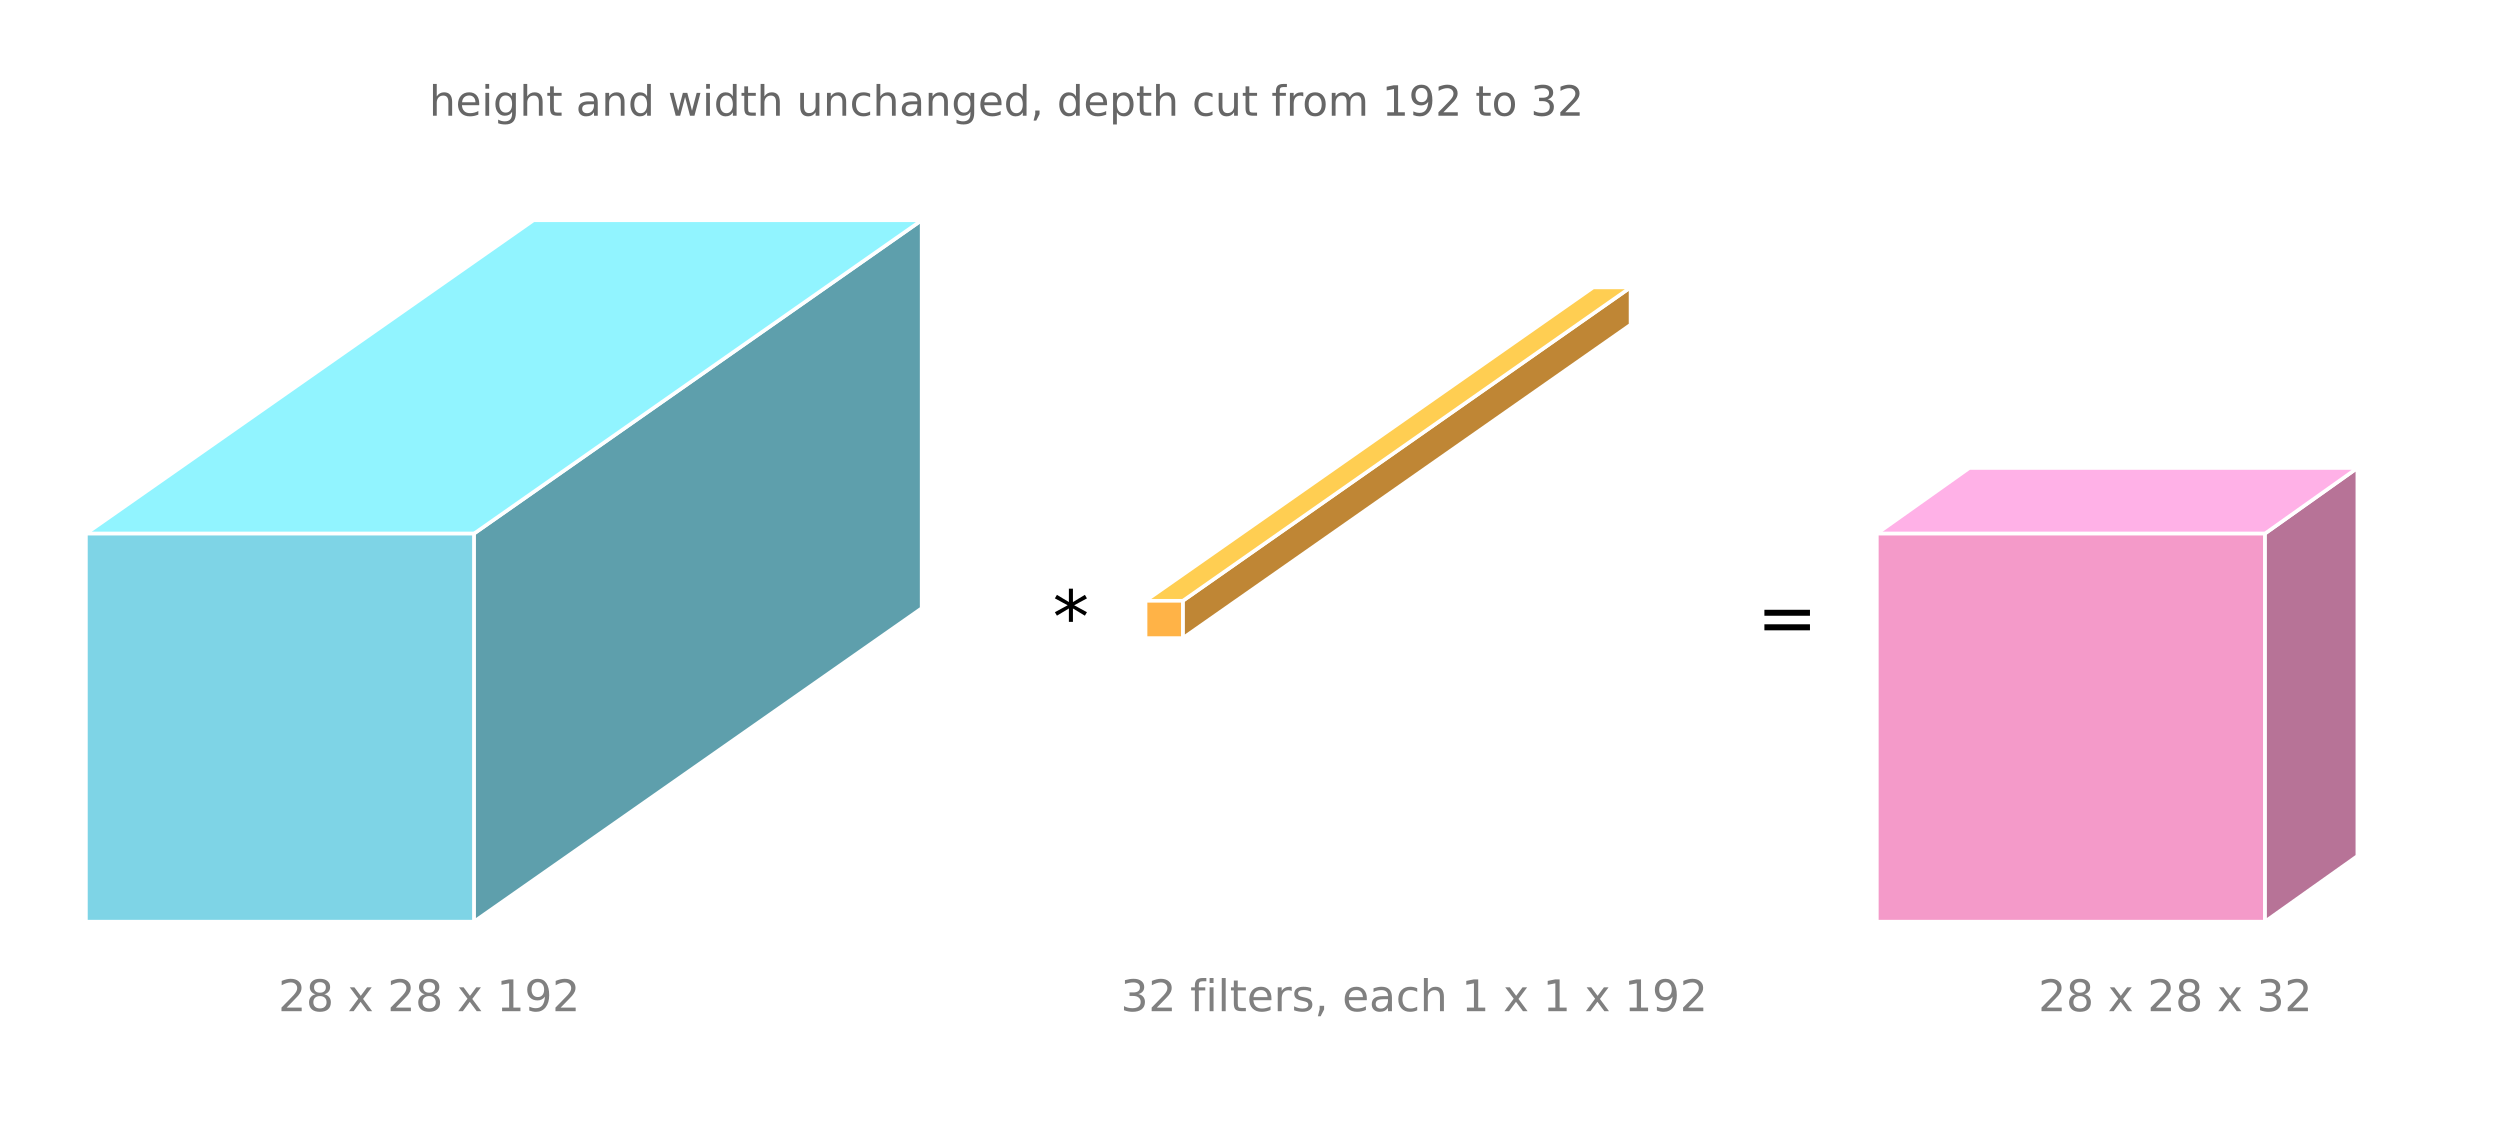
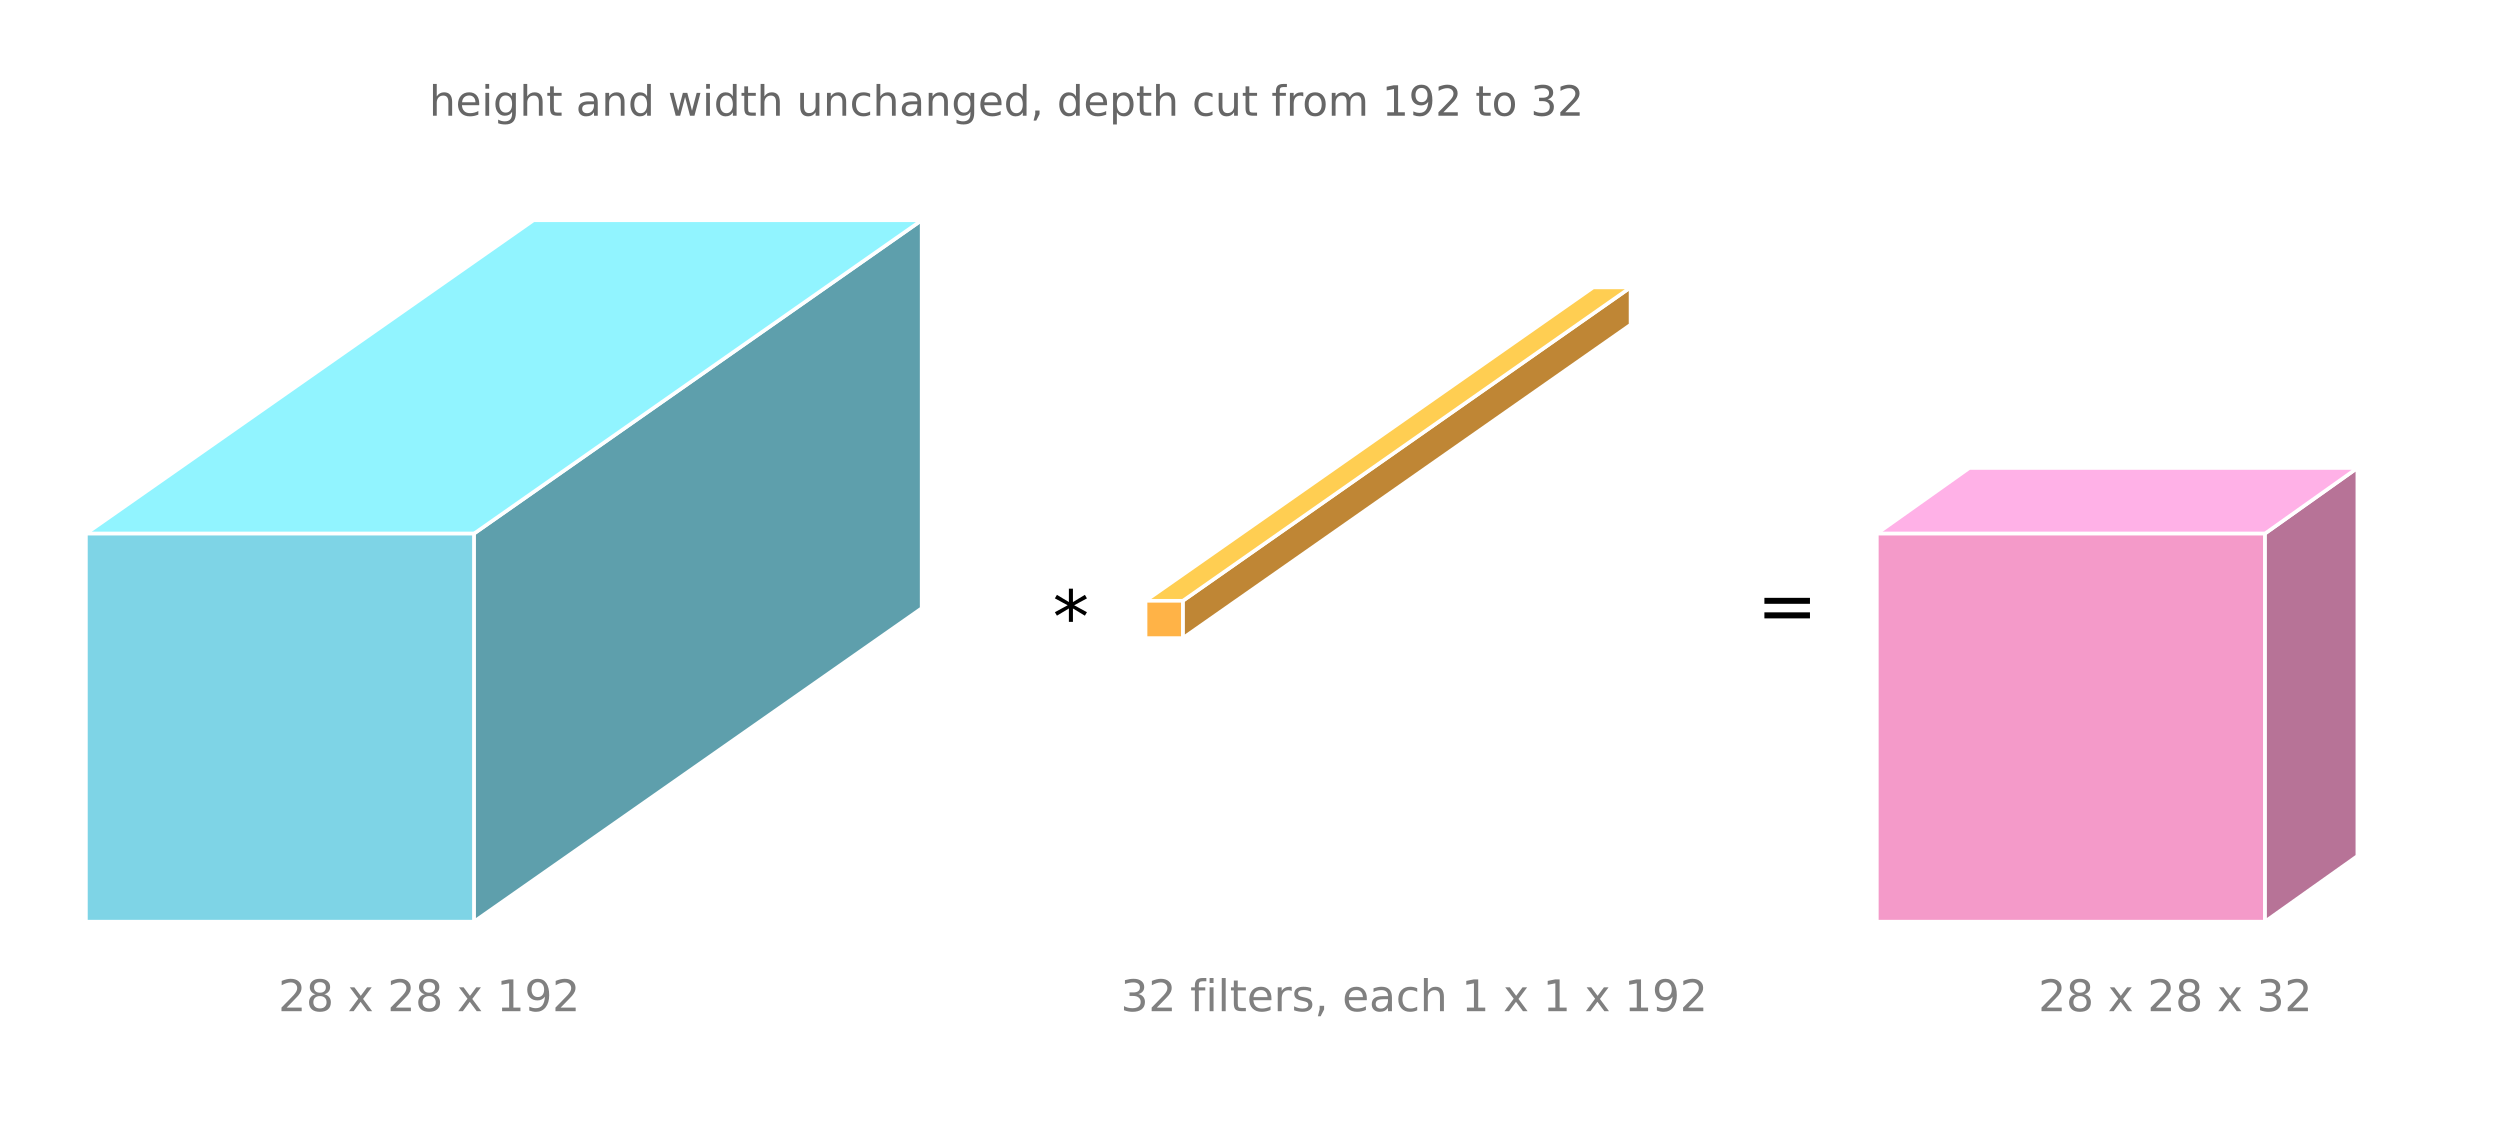
<svg xmlns="http://www.w3.org/2000/svg" xmlns:xlink="http://www.w3.org/1999/xlink" width="686.8pt" height="309.6pt" viewBox="0 0 686.8 309.6" version="1.1">
  <defs>
    <style type="text/css">*{stroke-linejoin: round; stroke-linecap: butt}</style>
  </defs>
  <g id="figure_1">
    <g id="patch_1">
      <path d="M 0 309.6  L 686.8 309.6  L 686.8 0  L 0 0  z " style="fill: #ffffff" />
    </g>
    <g id="axes_1">
      <g id="patch_2">
-         <path d="M 130.2 253.2  L 253.2 167.1  L 253.2 60.5  L 130.2 146.6  z " clip-path="url(#p69a0219951)" style="fill: #5e9fac; stroke: #ffffff; stroke-linejoin: miter" />
+         <path d="M 130.2 253.2  L 253.2 167.1  L 253.2 60.5  L 130.2 146.6  z " clip-path="url(#p74b23fbc80)" style="fill: #5e9fac; stroke: #ffffff; stroke-linejoin: miter" />
      </g>
      <g id="patch_3">
-         <path d="M 23.6 146.6  L 146.6 60.5  L 253.2 60.5  L 130.2 146.6  z " clip-path="url(#p69a0219951)" style="fill: #91f4ff; stroke: #ffffff; stroke-linejoin: miter" />
+         <path d="M 23.6 146.6  L 146.6 60.5  L 253.2 60.5  L 130.2 146.6  z " clip-path="url(#p74b23fbc80)" style="fill: #91f4ff; stroke: #ffffff; stroke-linejoin: miter" />
      </g>
      <g id="patch_4">
-         <path d="M 324.95 175.3  L 447.95 89.2  L 447.95 78.95  L 324.95 165.05  z " clip-path="url(#p69a0219951)" style="fill: #bf8635; stroke: #ffffff; stroke-linejoin: miter" />
+         <path d="M 324.95 175.3  L 447.95 89.2  L 447.95 78.95  L 324.95 165.05  z " clip-path="url(#p74b23fbc80)" style="fill: #bf8635; stroke: #ffffff; stroke-linejoin: miter" />
      </g>
      <g id="patch_5">
-         <path d="M 314.7 165.05  L 437.7 78.95  L 447.95 78.95  L 324.95 165.05  z " clip-path="url(#p69a0219951)" style="fill: #ffce52; stroke: #ffffff; stroke-linejoin: miter" />
+         <path d="M 314.7 165.05  L 437.7 78.95  L 447.95 78.95  L 324.95 165.05  z " clip-path="url(#p74b23fbc80)" style="fill: #ffce52; stroke: #ffffff; stroke-linejoin: miter" />
      </g>
      <g id="patch_6">
-         <path d="M 622.2 253.2  L 647.62 235.16  L 647.62 128.56  L 622.2 146.6  z " clip-path="url(#p69a0219951)" style="fill: #b77397; stroke: #ffffff; stroke-linejoin: miter" />
+         <path d="M 622.2 253.2  L 647.62 235.16  L 647.62 128.56  L 622.2 146.6  z " clip-path="url(#p74b23fbc80)" style="fill: #b77397; stroke: #ffffff; stroke-linejoin: miter" />
      </g>
      <g id="patch_7">
-         <path d="M 515.6 146.6  L 541.02 128.56  L 647.62 128.56  L 622.2 146.6  z " clip-path="url(#p69a0219951)" style="fill: #ffb1e7; stroke: #ffffff; stroke-linejoin: miter" />
+         <path d="M 515.6 146.6  L 541.02 128.56  L 647.62 128.56  L 622.2 146.6  z " clip-path="url(#p74b23fbc80)" style="fill: #ffb1e7; stroke: #ffffff; stroke-linejoin: miter" />
      </g>
      <g id="patch_8">
-         <path d="M 23.6 253.2  L 130.2 253.2  L 130.2 146.6  L 23.6 146.6  z " clip-path="url(#p69a0219951)" style="fill: #7ed4e6; stroke: #ffffff; stroke-linejoin: miter" />
+         <path d="M 23.6 253.2  L 130.2 253.2  L 130.2 146.6  L 23.6 146.6  z " clip-path="url(#p74b23fbc80)" style="fill: #7ed4e6; stroke: #ffffff; stroke-linejoin: miter" />
      </g>
      <g id="text_1">
        <g style="fill: #808080" transform="translate(76.4475 277.8) scale(0.12 -0.12)">
          <defs>
            <path id="DejaVuSans-32" d="M 1228 531  L 3431 531  L 3431 0  L 469 0  L 469 531  Q 828 903 1448 1529  Q 2069 2156 2228 2338  Q 2531 2678 2651 2914  Q 2772 3150 2772 3378  Q 2772 3750 2511 3984  Q 2250 4219 1831 4219  Q 1534 4219 1204 4116  Q 875 4013 500 3803  L 500 4441  Q 881 4594 1212 4672  Q 1544 4750 1819 4750  Q 2544 4750 2975 4387  Q 3406 4025 3406 3419  Q 3406 3131 3298 2873  Q 3191 2616 2906 2266  Q 2828 2175 2409 1742  Q 1991 1309 1228 531  z " transform="scale(0.015625)" />
            <path id="DejaVuSans-38" d="M 2034 2216  Q 1584 2216 1326 1975  Q 1069 1734 1069 1313  Q 1069 891 1326 650  Q 1584 409 2034 409  Q 2484 409 2743 651  Q 3003 894 3003 1313  Q 3003 1734 2745 1975  Q 2488 2216 2034 2216  z M 1403 2484  Q 997 2584 770 2862  Q 544 3141 544 3541  Q 544 4100 942 4425  Q 1341 4750 2034 4750  Q 2731 4750 3128 4425  Q 3525 4100 3525 3541  Q 3525 3141 3298 2862  Q 3072 2584 2669 2484  Q 3125 2378 3379 2068  Q 3634 1759 3634 1313  Q 3634 634 3220 271  Q 2806 -91 2034 -91  Q 1263 -91 848 271  Q 434 634 434 1313  Q 434 1759 690 2068  Q 947 2378 1403 2484  z M 1172 3481  Q 1172 3119 1398 2916  Q 1625 2713 2034 2713  Q 2441 2713 2670 2916  Q 2900 3119 2900 3481  Q 2900 3844 2670 4047  Q 2441 4250 2034 4250  Q 1625 4250 1398 4047  Q 1172 3844 1172 3481  z " transform="scale(0.015625)" />
            <path id="DejaVuSans-20" transform="scale(0.015625)" />
            <path id="DejaVuSans-78" d="M 3513 3500  L 2247 1797  L 3578 0  L 2900 0  L 1881 1375  L 863 0  L 184 0  L 1544 1831  L 300 3500  L 978 3500  L 1906 2253  L 2834 3500  L 3513 3500  z " transform="scale(0.015625)" />
            <path id="DejaVuSans-31" d="M 794 531  L 1825 531  L 1825 4091  L 703 3866  L 703 4441  L 1819 4666  L 2450 4666  L 2450 531  L 3481 531  L 3481 0  L 794 0  L 794 531  z " transform="scale(0.015625)" />
            <path id="DejaVuSans-39" d="M 703 97  L 703 672  Q 941 559 1184 500  Q 1428 441 1663 441  Q 2288 441 2617 861  Q 2947 1281 2994 2138  Q 2813 1869 2534 1725  Q 2256 1581 1919 1581  Q 1219 1581 811 2004  Q 403 2428 403 3163  Q 403 3881 828 4315  Q 1253 4750 1959 4750  Q 2769 4750 3195 4129  Q 3622 3509 3622 2328  Q 3622 1225 3098 567  Q 2575 -91 1691 -91  Q 1453 -91 1209 -44  Q 966 3 703 97  z M 1959 2075  Q 2384 2075 2632 2365  Q 2881 2656 2881 3163  Q 2881 3666 2632 3958  Q 2384 4250 1959 4250  Q 1534 4250 1286 3958  Q 1038 3666 1038 3163  Q 1038 2656 1286 2365  Q 1534 2075 1959 2075  z " transform="scale(0.015625)" />
          </defs>
          <use xlink:href="#DejaVuSans-32" />
          <use xlink:href="#DejaVuSans-38" transform="translate(63.62305 0)" />
          <use xlink:href="#DejaVuSans-20" transform="translate(127.2461 0)" />
          <use xlink:href="#DejaVuSans-78" transform="translate(159.0332 0)" />
          <use xlink:href="#DejaVuSans-20" transform="translate(218.2129 0)" />
          <use xlink:href="#DejaVuSans-32" transform="translate(250 0)" />
          <use xlink:href="#DejaVuSans-38" transform="translate(313.623 0)" />
          <use xlink:href="#DejaVuSans-20" transform="translate(377.2461 0)" />
          <use xlink:href="#DejaVuSans-78" transform="translate(409.0332 0)" />
          <use xlink:href="#DejaVuSans-20" transform="translate(468.2129 0)" />
          <use xlink:href="#DejaVuSans-31" transform="translate(500 0)" />
          <use xlink:href="#DejaVuSans-39" transform="translate(563.623 0)" />
          <use xlink:href="#DejaVuSans-32" transform="translate(627.2461 0)" />
        </g>
      </g>
      <g id="text_2">
        <g transform="translate(289.2 176.7188) scale(0.2 -0.2)">
          <defs>
            <path id="DejaVuSans-2a" d="M 3009 3897  L 1888 3291  L 3009 2681  L 2828 2375  L 1778 3009  L 1778 1831  L 1422 1831  L 1422 3009  L 372 2375  L 191 2681  L 1313 3291  L 191 3897  L 372 4206  L 1422 3572  L 1422 4750  L 1778 4750  L 1778 3572  L 2828 4206  L 3009 3897  z " transform="scale(0.015625)" />
          </defs>
          <use xlink:href="#DejaVuSans-2a" transform="translate(0 0.78125)" />
        </g>
      </g>
      <g id="patch_9">
-         <path d="M 314.7 175.3  L 324.95 175.3  L 324.95 165.05  L 314.7 165.05  z " clip-path="url(#p69a0219951)" style="fill: #ffb347; stroke: #ffffff; stroke-linejoin: miter" />
+         <path d="M 314.7 175.3  L 324.95 175.3  L 324.95 165.05  L 314.7 165.05  z " clip-path="url(#p74b23fbc80)" style="fill: #ffb347; stroke: #ffffff; stroke-linejoin: miter" />
      </g>
      <g id="text_3">
        <g style="fill: #808080" transform="translate(307.8675 277.8) scale(0.12 -0.12)">
          <defs>
            <path id="DejaVuSans-33" d="M 2597 2516  Q 3050 2419 3304 2112  Q 3559 1806 3559 1356  Q 3559 666 3084 287  Q 2609 -91 1734 -91  Q 1441 -91 1130 -33  Q 819 25 488 141  L 488 750  Q 750 597 1062 519  Q 1375 441 1716 441  Q 2309 441 2620 675  Q 2931 909 2931 1356  Q 2931 1769 2642 2001  Q 2353 2234 1838 2234  L 1294 2234  L 1294 2753  L 1863 2753  Q 2328 2753 2575 2939  Q 2822 3125 2822 3475  Q 2822 3834 2567 4026  Q 2313 4219 1838 4219  Q 1578 4219 1281 4162  Q 984 4106 628 3988  L 628 4550  Q 988 4650 1302 4700  Q 1616 4750 1894 4750  Q 2613 4750 3031 4423  Q 3450 4097 3450 3541  Q 3450 3153 3228 2886  Q 3006 2619 2597 2516  z " transform="scale(0.015625)" />
            <path id="DejaVuSans-66" d="M 2375 4863  L 2375 4384  L 1825 4384  Q 1516 4384 1395 4259  Q 1275 4134 1275 3809  L 1275 3500  L 2222 3500  L 2222 3053  L 1275 3053  L 1275 0  L 697 0  L 697 3053  L 147 3053  L 147 3500  L 697 3500  L 697 3744  Q 697 4328 969 4595  Q 1241 4863 1831 4863  L 2375 4863  z " transform="scale(0.015625)" />
            <path id="DejaVuSans-69" d="M 603 3500  L 1178 3500  L 1178 0  L 603 0  L 603 3500  z M 603 4863  L 1178 4863  L 1178 4134  L 603 4134  L 603 4863  z " transform="scale(0.015625)" />
            <path id="DejaVuSans-6c" d="M 603 4863  L 1178 4863  L 1178 0  L 603 0  L 603 4863  z " transform="scale(0.015625)" />
            <path id="DejaVuSans-74" d="M 1172 4494  L 1172 3500  L 2356 3500  L 2356 3053  L 1172 3053  L 1172 1153  Q 1172 725 1289 603  Q 1406 481 1766 481  L 2356 481  L 2356 0  L 1766 0  Q 1100 0 847 248  Q 594 497 594 1153  L 594 3053  L 172 3053  L 172 3500  L 594 3500  L 594 4494  L 1172 4494  z " transform="scale(0.015625)" />
            <path id="DejaVuSans-65" d="M 3597 1894  L 3597 1613  L 953 1613  Q 991 1019 1311 708  Q 1631 397 2203 397  Q 2534 397 2845 478  Q 3156 559 3463 722  L 3463 178  Q 3153 47 2828 -22  Q 2503 -91 2169 -91  Q 1331 -91 842 396  Q 353 884 353 1716  Q 353 2575 817 3079  Q 1281 3584 2069 3584  Q 2775 3584 3186 3129  Q 3597 2675 3597 1894  z M 3022 2063  Q 3016 2534 2758 2815  Q 2500 3097 2075 3097  Q 1594 3097 1305 2825  Q 1016 2553 972 2059  L 3022 2063  z " transform="scale(0.015625)" />
            <path id="DejaVuSans-72" d="M 2631 2963  Q 2534 3019 2420 3045  Q 2306 3072 2169 3072  Q 1681 3072 1420 2755  Q 1159 2438 1159 1844  L 1159 0  L 581 0  L 581 3500  L 1159 3500  L 1159 2956  Q 1341 3275 1631 3429  Q 1922 3584 2338 3584  Q 2397 3584 2469 3576  Q 2541 3569 2628 3553  L 2631 2963  z " transform="scale(0.015625)" />
            <path id="DejaVuSans-73" d="M 2834 3397  L 2834 2853  Q 2591 2978 2328 3040  Q 2066 3103 1784 3103  Q 1356 3103 1142 2972  Q 928 2841 928 2578  Q 928 2378 1081 2264  Q 1234 2150 1697 2047  L 1894 2003  Q 2506 1872 2764 1633  Q 3022 1394 3022 966  Q 3022 478 2636 193  Q 2250 -91 1575 -91  Q 1294 -91 989 -36  Q 684 19 347 128  L 347 722  Q 666 556 975 473  Q 1284 391 1588 391  Q 1994 391 2212 530  Q 2431 669 2431 922  Q 2431 1156 2273 1281  Q 2116 1406 1581 1522  L 1381 1569  Q 847 1681 609 1914  Q 372 2147 372 2553  Q 372 3047 722 3315  Q 1072 3584 1716 3584  Q 2034 3584 2315 3537  Q 2597 3491 2834 3397  z " transform="scale(0.015625)" />
            <path id="DejaVuSans-2c" d="M 750 794  L 1409 794  L 1409 256  L 897 -744  L 494 -744  L 750 256  L 750 794  z " transform="scale(0.015625)" />
            <path id="DejaVuSans-61" d="M 2194 1759  Q 1497 1759 1228 1600  Q 959 1441 959 1056  Q 959 750 1161 570  Q 1363 391 1709 391  Q 2188 391 2477 730  Q 2766 1069 2766 1631  L 2766 1759  L 2194 1759  z M 3341 1997  L 3341 0  L 2766 0  L 2766 531  Q 2569 213 2275 61  Q 1981 -91 1556 -91  Q 1019 -91 701 211  Q 384 513 384 1019  Q 384 1609 779 1909  Q 1175 2209 1959 2209  L 2766 2209  L 2766 2266  Q 2766 2663 2505 2880  Q 2244 3097 1772 3097  Q 1472 3097 1187 3025  Q 903 2953 641 2809  L 641 3341  Q 956 3463 1253 3523  Q 1550 3584 1831 3584  Q 2591 3584 2966 3190  Q 3341 2797 3341 1997  z " transform="scale(0.015625)" />
            <path id="DejaVuSans-63" d="M 3122 3366  L 3122 2828  Q 2878 2963 2633 3030  Q 2388 3097 2138 3097  Q 1578 3097 1268 2742  Q 959 2388 959 1747  Q 959 1106 1268 751  Q 1578 397 2138 397  Q 2388 397 2633 464  Q 2878 531 3122 666  L 3122 134  Q 2881 22 2623 -34  Q 2366 -91 2075 -91  Q 1284 -91 818 406  Q 353 903 353 1747  Q 353 2603 823 3093  Q 1294 3584 2113 3584  Q 2378 3584 2631 3529  Q 2884 3475 3122 3366  z " transform="scale(0.015625)" />
            <path id="DejaVuSans-68" d="M 3513 2113  L 3513 0  L 2938 0  L 2938 2094  Q 2938 2591 2744 2837  Q 2550 3084 2163 3084  Q 1697 3084 1428 2787  Q 1159 2491 1159 1978  L 1159 0  L 581 0  L 581 4863  L 1159 4863  L 1159 2956  Q 1366 3272 1645 3428  Q 1925 3584 2291 3584  Q 2894 3584 3203 3211  Q 3513 2838 3513 2113  z " transform="scale(0.015625)" />
          </defs>
          <use xlink:href="#DejaVuSans-33" />
          <use xlink:href="#DejaVuSans-32" transform="translate(63.62305 0)" />
          <use xlink:href="#DejaVuSans-20" transform="translate(127.2461 0)" />
          <use xlink:href="#DejaVuSans-66" transform="translate(159.0332 0)" />
          <use xlink:href="#DejaVuSans-69" transform="translate(194.2383 0)" />
          <use xlink:href="#DejaVuSans-6c" transform="translate(222.0215 0)" />
          <use xlink:href="#DejaVuSans-74" transform="translate(249.8047 0)" />
          <use xlink:href="#DejaVuSans-65" transform="translate(289.0137 0)" />
          <use xlink:href="#DejaVuSans-72" transform="translate(350.5371 0)" />
          <use xlink:href="#DejaVuSans-73" transform="translate(391.6504 0)" />
          <use xlink:href="#DejaVuSans-2c" transform="translate(443.75 0)" />
          <use xlink:href="#DejaVuSans-20" transform="translate(475.5371 0)" />
          <use xlink:href="#DejaVuSans-65" transform="translate(507.3242 0)" />
          <use xlink:href="#DejaVuSans-61" transform="translate(568.8477 0)" />
          <use xlink:href="#DejaVuSans-63" transform="translate(630.127 0)" />
          <use xlink:href="#DejaVuSans-68" transform="translate(685.1074 0)" />
          <use xlink:href="#DejaVuSans-20" transform="translate(748.4863 0)" />
          <use xlink:href="#DejaVuSans-31" transform="translate(780.2734 0)" />
          <use xlink:href="#DejaVuSans-20" transform="translate(843.8965 0)" />
          <use xlink:href="#DejaVuSans-78" transform="translate(875.6836 0)" />
          <use xlink:href="#DejaVuSans-20" transform="translate(934.8633 0)" />
          <use xlink:href="#DejaVuSans-31" transform="translate(966.6504 0)" />
          <use xlink:href="#DejaVuSans-20" transform="translate(1030.273 0)" />
          <use xlink:href="#DejaVuSans-78" transform="translate(1062.061 0)" />
          <use xlink:href="#DejaVuSans-20" transform="translate(1121.24 0)" />
          <use xlink:href="#DejaVuSans-31" transform="translate(1153.027 0)" />
          <use xlink:href="#DejaVuSans-39" transform="translate(1216.65 0)" />
          <use xlink:href="#DejaVuSans-32" transform="translate(1280.273 0)" />
        </g>
      </g>
      <g id="text_4">
-         <g transform="translate(478.7 176.7188) scale(0.2 -0.2)">
+         <g transform="translate(478.7 173.4387) scale(0.2 -0.2)">
          <defs>
            <path id="DejaVuSans-3d" d="M 678 2906  L 4684 2906  L 4684 2381  L 678 2381  L 678 2906  z M 678 1631  L 4684 1631  L 4684 1100  L 678 1100  L 678 1631  z " transform="scale(0.015625)" />
          </defs>
          <use xlink:href="#DejaVuSans-3d" transform="translate(19.48242 0.59375)" />
        </g>
      </g>
      <g id="patch_10">
-         <path d="M 515.6 253.2  L 622.2 253.2  L 622.2 146.6  L 515.6 146.6  z " clip-path="url(#p69a0219951)" style="fill: #f49ac9; stroke: #ffffff; stroke-linejoin: miter" />
+         <path d="M 515.6 253.2  L 622.2 253.2  L 622.2 146.6  L 515.6 146.6  z " clip-path="url(#p74b23fbc80)" style="fill: #f49ac9; stroke: #ffffff; stroke-linejoin: miter" />
      </g>
      <g id="text_5">
        <g style="fill: #808080" transform="translate(559.965 277.8) scale(0.12 -0.12)">
          <use xlink:href="#DejaVuSans-32" />
          <use xlink:href="#DejaVuSans-38" transform="translate(63.62305 0)" />
          <use xlink:href="#DejaVuSans-20" transform="translate(127.2461 0)" />
          <use xlink:href="#DejaVuSans-78" transform="translate(159.0332 0)" />
          <use xlink:href="#DejaVuSans-20" transform="translate(218.2129 0)" />
          <use xlink:href="#DejaVuSans-32" transform="translate(250 0)" />
          <use xlink:href="#DejaVuSans-38" transform="translate(313.623 0)" />
          <use xlink:href="#DejaVuSans-20" transform="translate(377.2461 0)" />
          <use xlink:href="#DejaVuSans-78" transform="translate(409.0332 0)" />
          <use xlink:href="#DejaVuSans-20" transform="translate(468.2129 0)" />
          <use xlink:href="#DejaVuSans-33" transform="translate(500 0)" />
          <use xlink:href="#DejaVuSans-32" transform="translate(563.623 0)" />
        </g>
      </g>
      <g id="text_6">
        <g style="fill: #666666" transform="translate(117.9 31.8) scale(0.115 -0.115)">
          <defs>
            <path id="DejaVuSans-67" d="M 2906 1791  Q 2906 2416 2648 2759  Q 2391 3103 1925 3103  Q 1463 3103 1205 2759  Q 947 2416 947 1791  Q 947 1169 1205 825  Q 1463 481 1925 481  Q 2391 481 2648 825  Q 2906 1169 2906 1791  z M 3481 434  Q 3481 -459 3084 -895  Q 2688 -1331 1869 -1331  Q 1566 -1331 1297 -1286  Q 1028 -1241 775 -1147  L 775 -588  Q 1028 -725 1275 -790  Q 1522 -856 1778 -856  Q 2344 -856 2625 -561  Q 2906 -266 2906 331  L 2906 616  Q 2728 306 2450 153  Q 2172 0 1784 0  Q 1141 0 747 490  Q 353 981 353 1791  Q 353 2603 747 3093  Q 1141 3584 1784 3584  Q 2172 3584 2450 3431  Q 2728 3278 2906 2969  L 2906 3500  L 3481 3500  L 3481 434  z " transform="scale(0.015625)" />
            <path id="DejaVuSans-6e" d="M 3513 2113  L 3513 0  L 2938 0  L 2938 2094  Q 2938 2591 2744 2837  Q 2550 3084 2163 3084  Q 1697 3084 1428 2787  Q 1159 2491 1159 1978  L 1159 0  L 581 0  L 581 3500  L 1159 3500  L 1159 2956  Q 1366 3272 1645 3428  Q 1925 3584 2291 3584  Q 2894 3584 3203 3211  Q 3513 2838 3513 2113  z " transform="scale(0.015625)" />
            <path id="DejaVuSans-64" d="M 2906 2969  L 2906 4863  L 3481 4863  L 3481 0  L 2906 0  L 2906 525  Q 2725 213 2448 61  Q 2172 -91 1784 -91  Q 1150 -91 751 415  Q 353 922 353 1747  Q 353 2572 751 3078  Q 1150 3584 1784 3584  Q 2172 3584 2448 3432  Q 2725 3281 2906 2969  z M 947 1747  Q 947 1113 1208 752  Q 1469 391 1925 391  Q 2381 391 2643 752  Q 2906 1113 2906 1747  Q 2906 2381 2643 2742  Q 2381 3103 1925 3103  Q 1469 3103 1208 2742  Q 947 2381 947 1747  z " transform="scale(0.015625)" />
            <path id="DejaVuSans-77" d="M 269 3500  L 844 3500  L 1563 769  L 2278 3500  L 2956 3500  L 3675 769  L 4391 3500  L 4966 3500  L 4050 0  L 3372 0  L 2619 2869  L 1863 0  L 1184 0  L 269 3500  z " transform="scale(0.015625)" />
            <path id="DejaVuSans-75" d="M 544 1381  L 544 3500  L 1119 3500  L 1119 1403  Q 1119 906 1312 657  Q 1506 409 1894 409  Q 2359 409 2629 706  Q 2900 1003 2900 1516  L 2900 3500  L 3475 3500  L 3475 0  L 2900 0  L 2900 538  Q 2691 219 2414 64  Q 2138 -91 1772 -91  Q 1169 -91 856 284  Q 544 659 544 1381  z M 1991 3584  L 1991 3584  z " transform="scale(0.015625)" />
            <path id="DejaVuSans-70" d="M 1159 525  L 1159 -1331  L 581 -1331  L 581 3500  L 1159 3500  L 1159 2969  Q 1341 3281 1617 3432  Q 1894 3584 2278 3584  Q 2916 3584 3314 3078  Q 3713 2572 3713 1747  Q 3713 922 3314 415  Q 2916 -91 2278 -91  Q 1894 -91 1617 61  Q 1341 213 1159 525  z M 3116 1747  Q 3116 2381 2855 2742  Q 2594 3103 2138 3103  Q 1681 3103 1420 2742  Q 1159 2381 1159 1747  Q 1159 1113 1420 752  Q 1681 391 2138 391  Q 2594 391 2855 752  Q 3116 1113 3116 1747  z " transform="scale(0.015625)" />
            <path id="DejaVuSans-6f" d="M 1959 3097  Q 1497 3097 1228 2736  Q 959 2375 959 1747  Q 959 1119 1226 758  Q 1494 397 1959 397  Q 2419 397 2687 759  Q 2956 1122 2956 1747  Q 2956 2369 2687 2733  Q 2419 3097 1959 3097  z M 1959 3584  Q 2709 3584 3137 3096  Q 3566 2609 3566 1747  Q 3566 888 3137 398  Q 2709 -91 1959 -91  Q 1206 -91 779 398  Q 353 888 353 1747  Q 353 2609 779 3096  Q 1206 3584 1959 3584  z " transform="scale(0.015625)" />
            <path id="DejaVuSans-6d" d="M 3328 2828  Q 3544 3216 3844 3400  Q 4144 3584 4550 3584  Q 5097 3584 5394 3201  Q 5691 2819 5691 2113  L 5691 0  L 5113 0  L 5113 2094  Q 5113 2597 4934 2840  Q 4756 3084 4391 3084  Q 3944 3084 3684 2787  Q 3425 2491 3425 1978  L 3425 0  L 2847 0  L 2847 2094  Q 2847 2600 2669 2842  Q 2491 3084 2119 3084  Q 1678 3084 1418 2786  Q 1159 2488 1159 1978  L 1159 0  L 581 0  L 581 3500  L 1159 3500  L 1159 2956  Q 1356 3278 1631 3431  Q 1906 3584 2284 3584  Q 2666 3584 2933 3390  Q 3200 3197 3328 2828  z " transform="scale(0.015625)" />
          </defs>
          <use xlink:href="#DejaVuSans-68" />
          <use xlink:href="#DejaVuSans-65" transform="translate(63.37891 0)" />
          <use xlink:href="#DejaVuSans-69" transform="translate(124.9023 0)" />
          <use xlink:href="#DejaVuSans-67" transform="translate(152.6855 0)" />
          <use xlink:href="#DejaVuSans-68" transform="translate(216.1621 0)" />
          <use xlink:href="#DejaVuSans-74" transform="translate(279.541 0)" />
          <use xlink:href="#DejaVuSans-20" transform="translate(318.75 0)" />
          <use xlink:href="#DejaVuSans-61" transform="translate(350.5371 0)" />
          <use xlink:href="#DejaVuSans-6e" transform="translate(411.8164 0)" />
          <use xlink:href="#DejaVuSans-64" transform="translate(475.1953 0)" />
          <use xlink:href="#DejaVuSans-20" transform="translate(538.6719 0)" />
          <use xlink:href="#DejaVuSans-77" transform="translate(570.459 0)" />
          <use xlink:href="#DejaVuSans-69" transform="translate(652.2461 0)" />
          <use xlink:href="#DejaVuSans-64" transform="translate(680.0293 0)" />
          <use xlink:href="#DejaVuSans-74" transform="translate(743.5059 0)" />
          <use xlink:href="#DejaVuSans-68" transform="translate(782.7148 0)" />
          <use xlink:href="#DejaVuSans-20" transform="translate(846.0938 0)" />
          <use xlink:href="#DejaVuSans-75" transform="translate(877.8809 0)" />
          <use xlink:href="#DejaVuSans-6e" transform="translate(941.2598 0)" />
          <use xlink:href="#DejaVuSans-63" transform="translate(1004.639 0)" />
          <use xlink:href="#DejaVuSans-68" transform="translate(1059.619 0)" />
          <use xlink:href="#DejaVuSans-61" transform="translate(1122.998 0)" />
          <use xlink:href="#DejaVuSans-6e" transform="translate(1184.277 0)" />
          <use xlink:href="#DejaVuSans-67" transform="translate(1247.656 0)" />
          <use xlink:href="#DejaVuSans-65" transform="translate(1311.133 0)" />
          <use xlink:href="#DejaVuSans-64" transform="translate(1372.656 0)" />
          <use xlink:href="#DejaVuSans-2c" transform="translate(1436.133 0)" />
          <use xlink:href="#DejaVuSans-20" transform="translate(1467.92 0)" />
          <use xlink:href="#DejaVuSans-64" transform="translate(1499.707 0)" />
          <use xlink:href="#DejaVuSans-65" transform="translate(1563.184 0)" />
          <use xlink:href="#DejaVuSans-70" transform="translate(1624.707 0)" />
          <use xlink:href="#DejaVuSans-74" transform="translate(1688.184 0)" />
          <use xlink:href="#DejaVuSans-68" transform="translate(1727.393 0)" />
          <use xlink:href="#DejaVuSans-20" transform="translate(1790.771 0)" />
          <use xlink:href="#DejaVuSans-63" transform="translate(1822.559 0)" />
          <use xlink:href="#DejaVuSans-75" transform="translate(1877.539 0)" />
          <use xlink:href="#DejaVuSans-74" transform="translate(1940.918 0)" />
          <use xlink:href="#DejaVuSans-20" transform="translate(1980.127 0)" />
          <use xlink:href="#DejaVuSans-66" transform="translate(2011.914 0)" />
          <use xlink:href="#DejaVuSans-72" transform="translate(2047.119 0)" />
          <use xlink:href="#DejaVuSans-6f" transform="translate(2085.982 0)" />
          <use xlink:href="#DejaVuSans-6d" transform="translate(2147.164 0)" />
          <use xlink:href="#DejaVuSans-20" transform="translate(2244.576 0)" />
          <use xlink:href="#DejaVuSans-31" transform="translate(2276.363 0)" />
          <use xlink:href="#DejaVuSans-39" transform="translate(2339.986 0)" />
          <use xlink:href="#DejaVuSans-32" transform="translate(2403.609 0)" />
          <use xlink:href="#DejaVuSans-20" transform="translate(2467.232 0)" />
          <use xlink:href="#DejaVuSans-74" transform="translate(2499.02 0)" />
          <use xlink:href="#DejaVuSans-6f" transform="translate(2538.229 0)" />
          <use xlink:href="#DejaVuSans-20" transform="translate(2599.41 0)" />
          <use xlink:href="#DejaVuSans-33" transform="translate(2631.197 0)" />
          <use xlink:href="#DejaVuSans-32" transform="translate(2694.82 0)" />
        </g>
      </g>
    </g>
  </g>
  <defs>
-     <clipPath id="p69a0219951">
+     <clipPath id="p74b23fbc80">
      <rect x="7.2" y="7.2" width="672.4" height="295.2" />
    </clipPath>
  </defs>
</svg>
